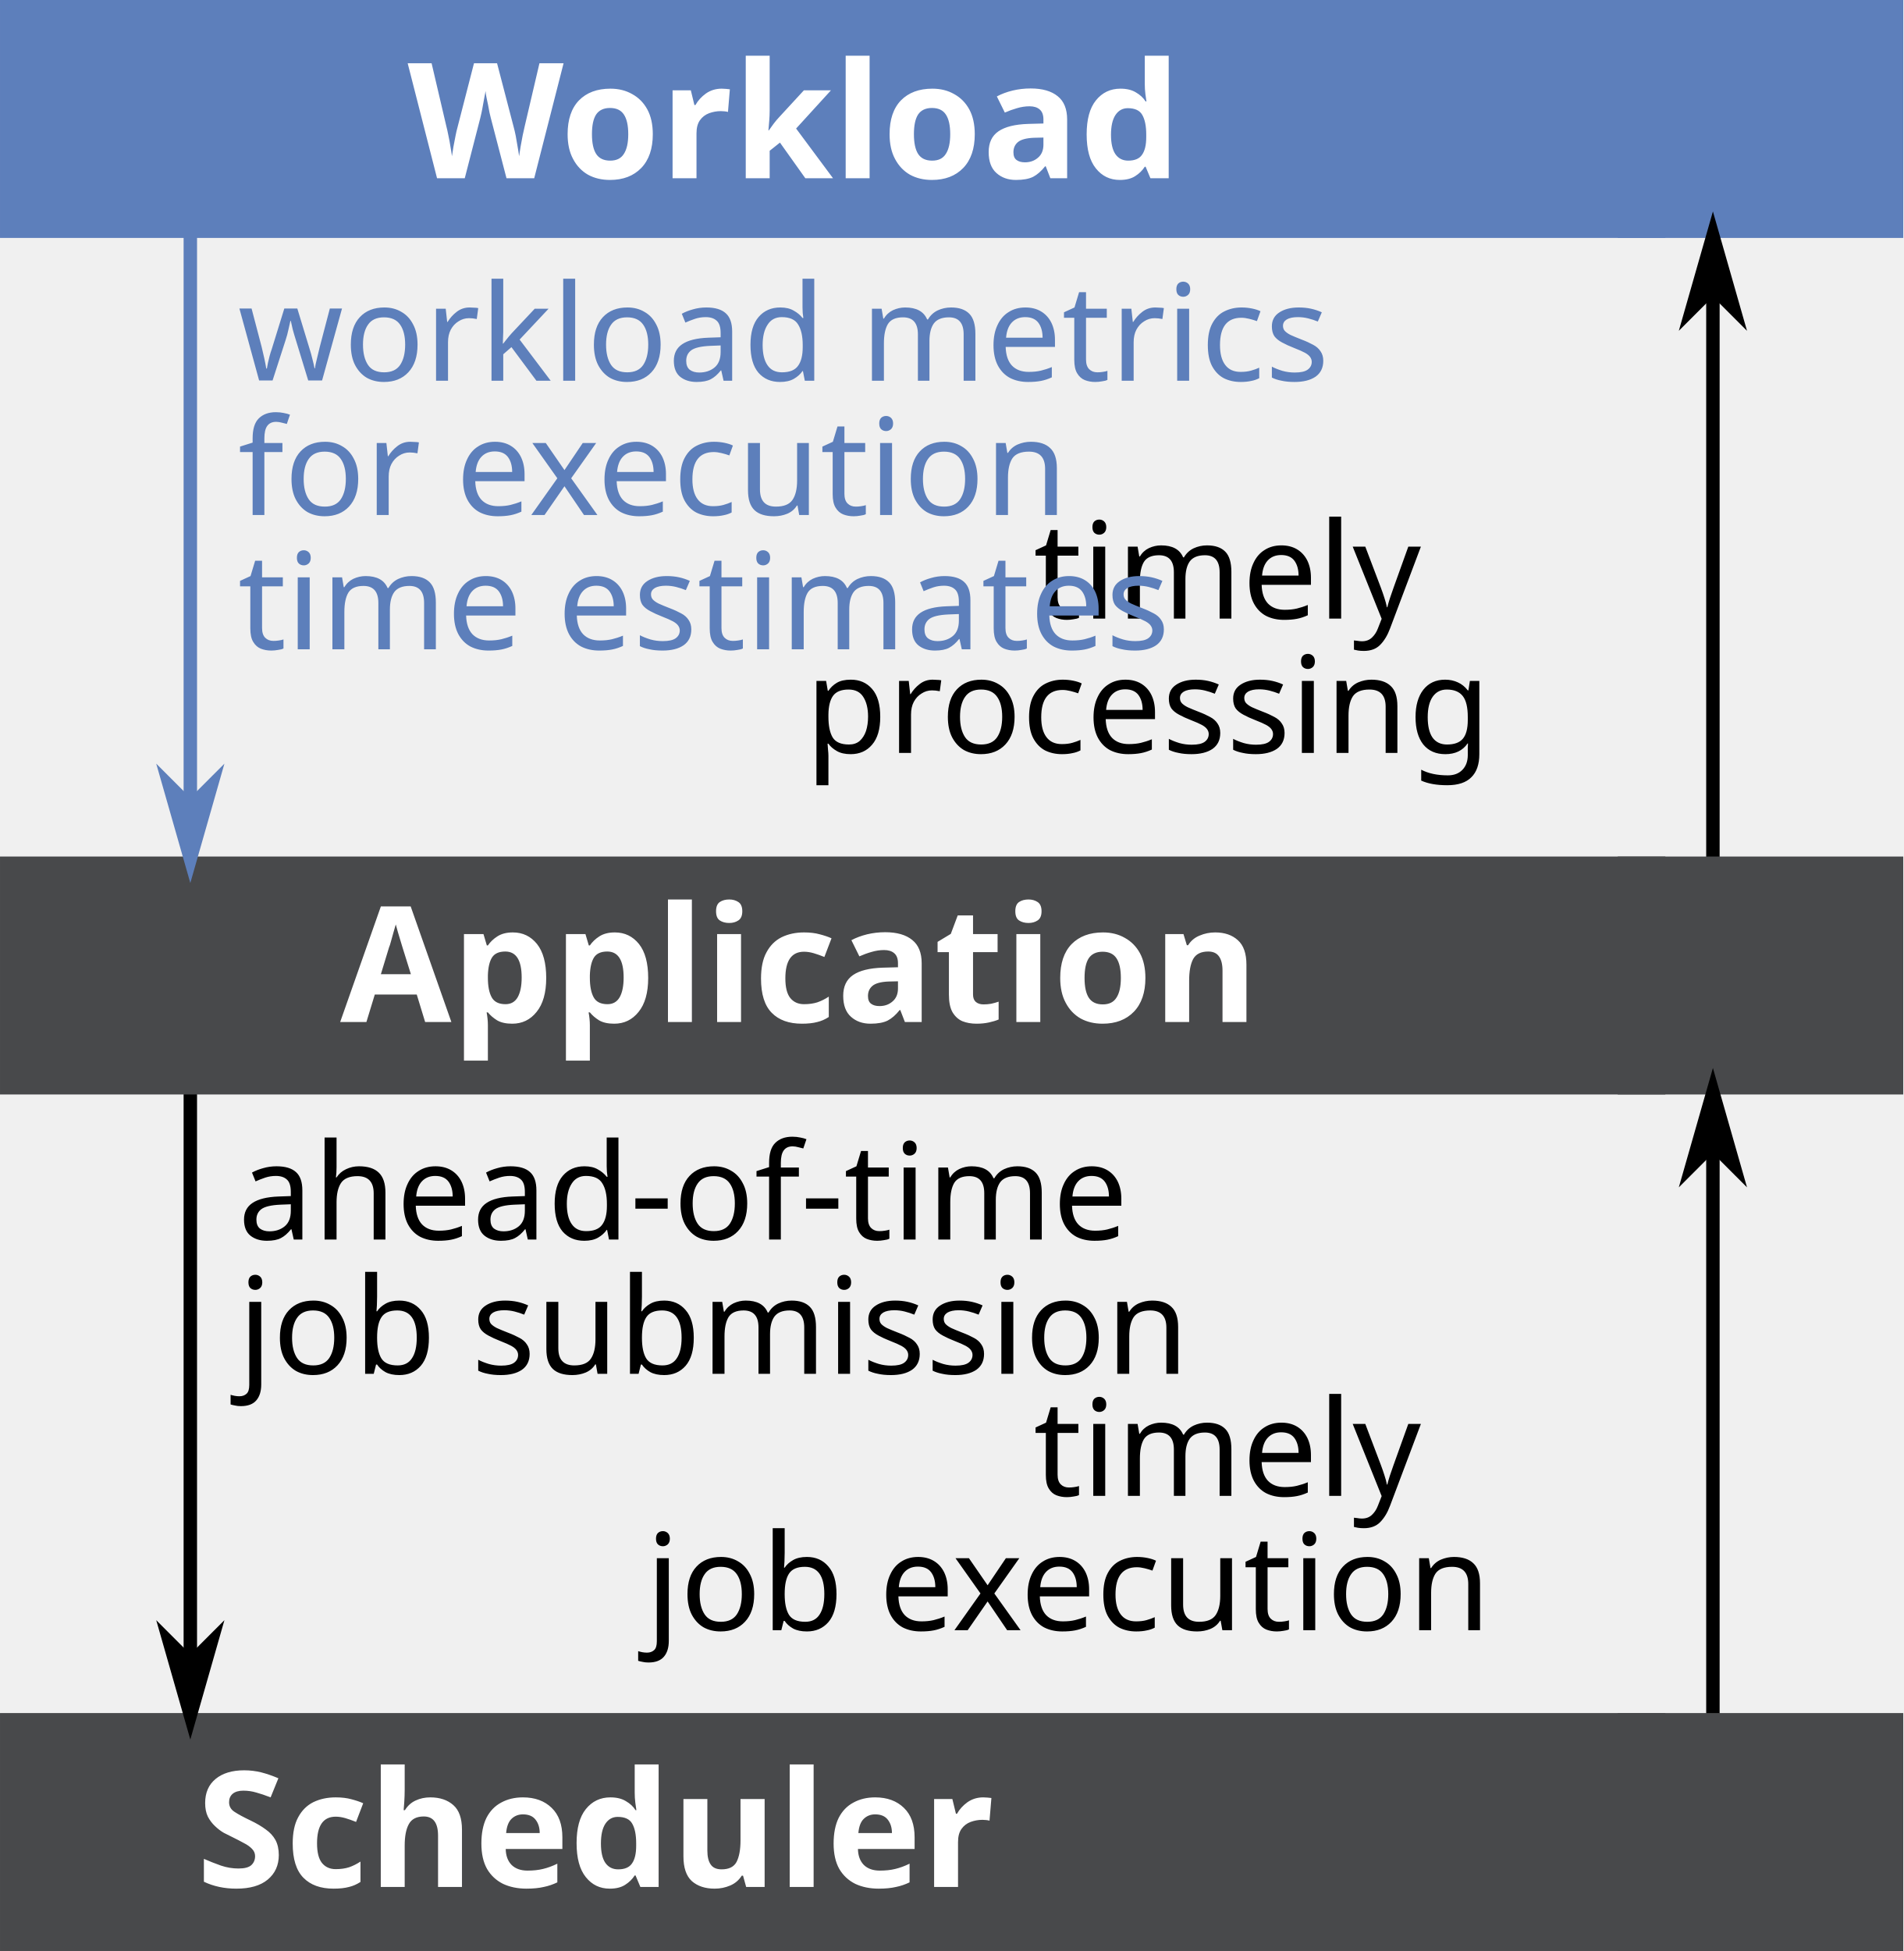
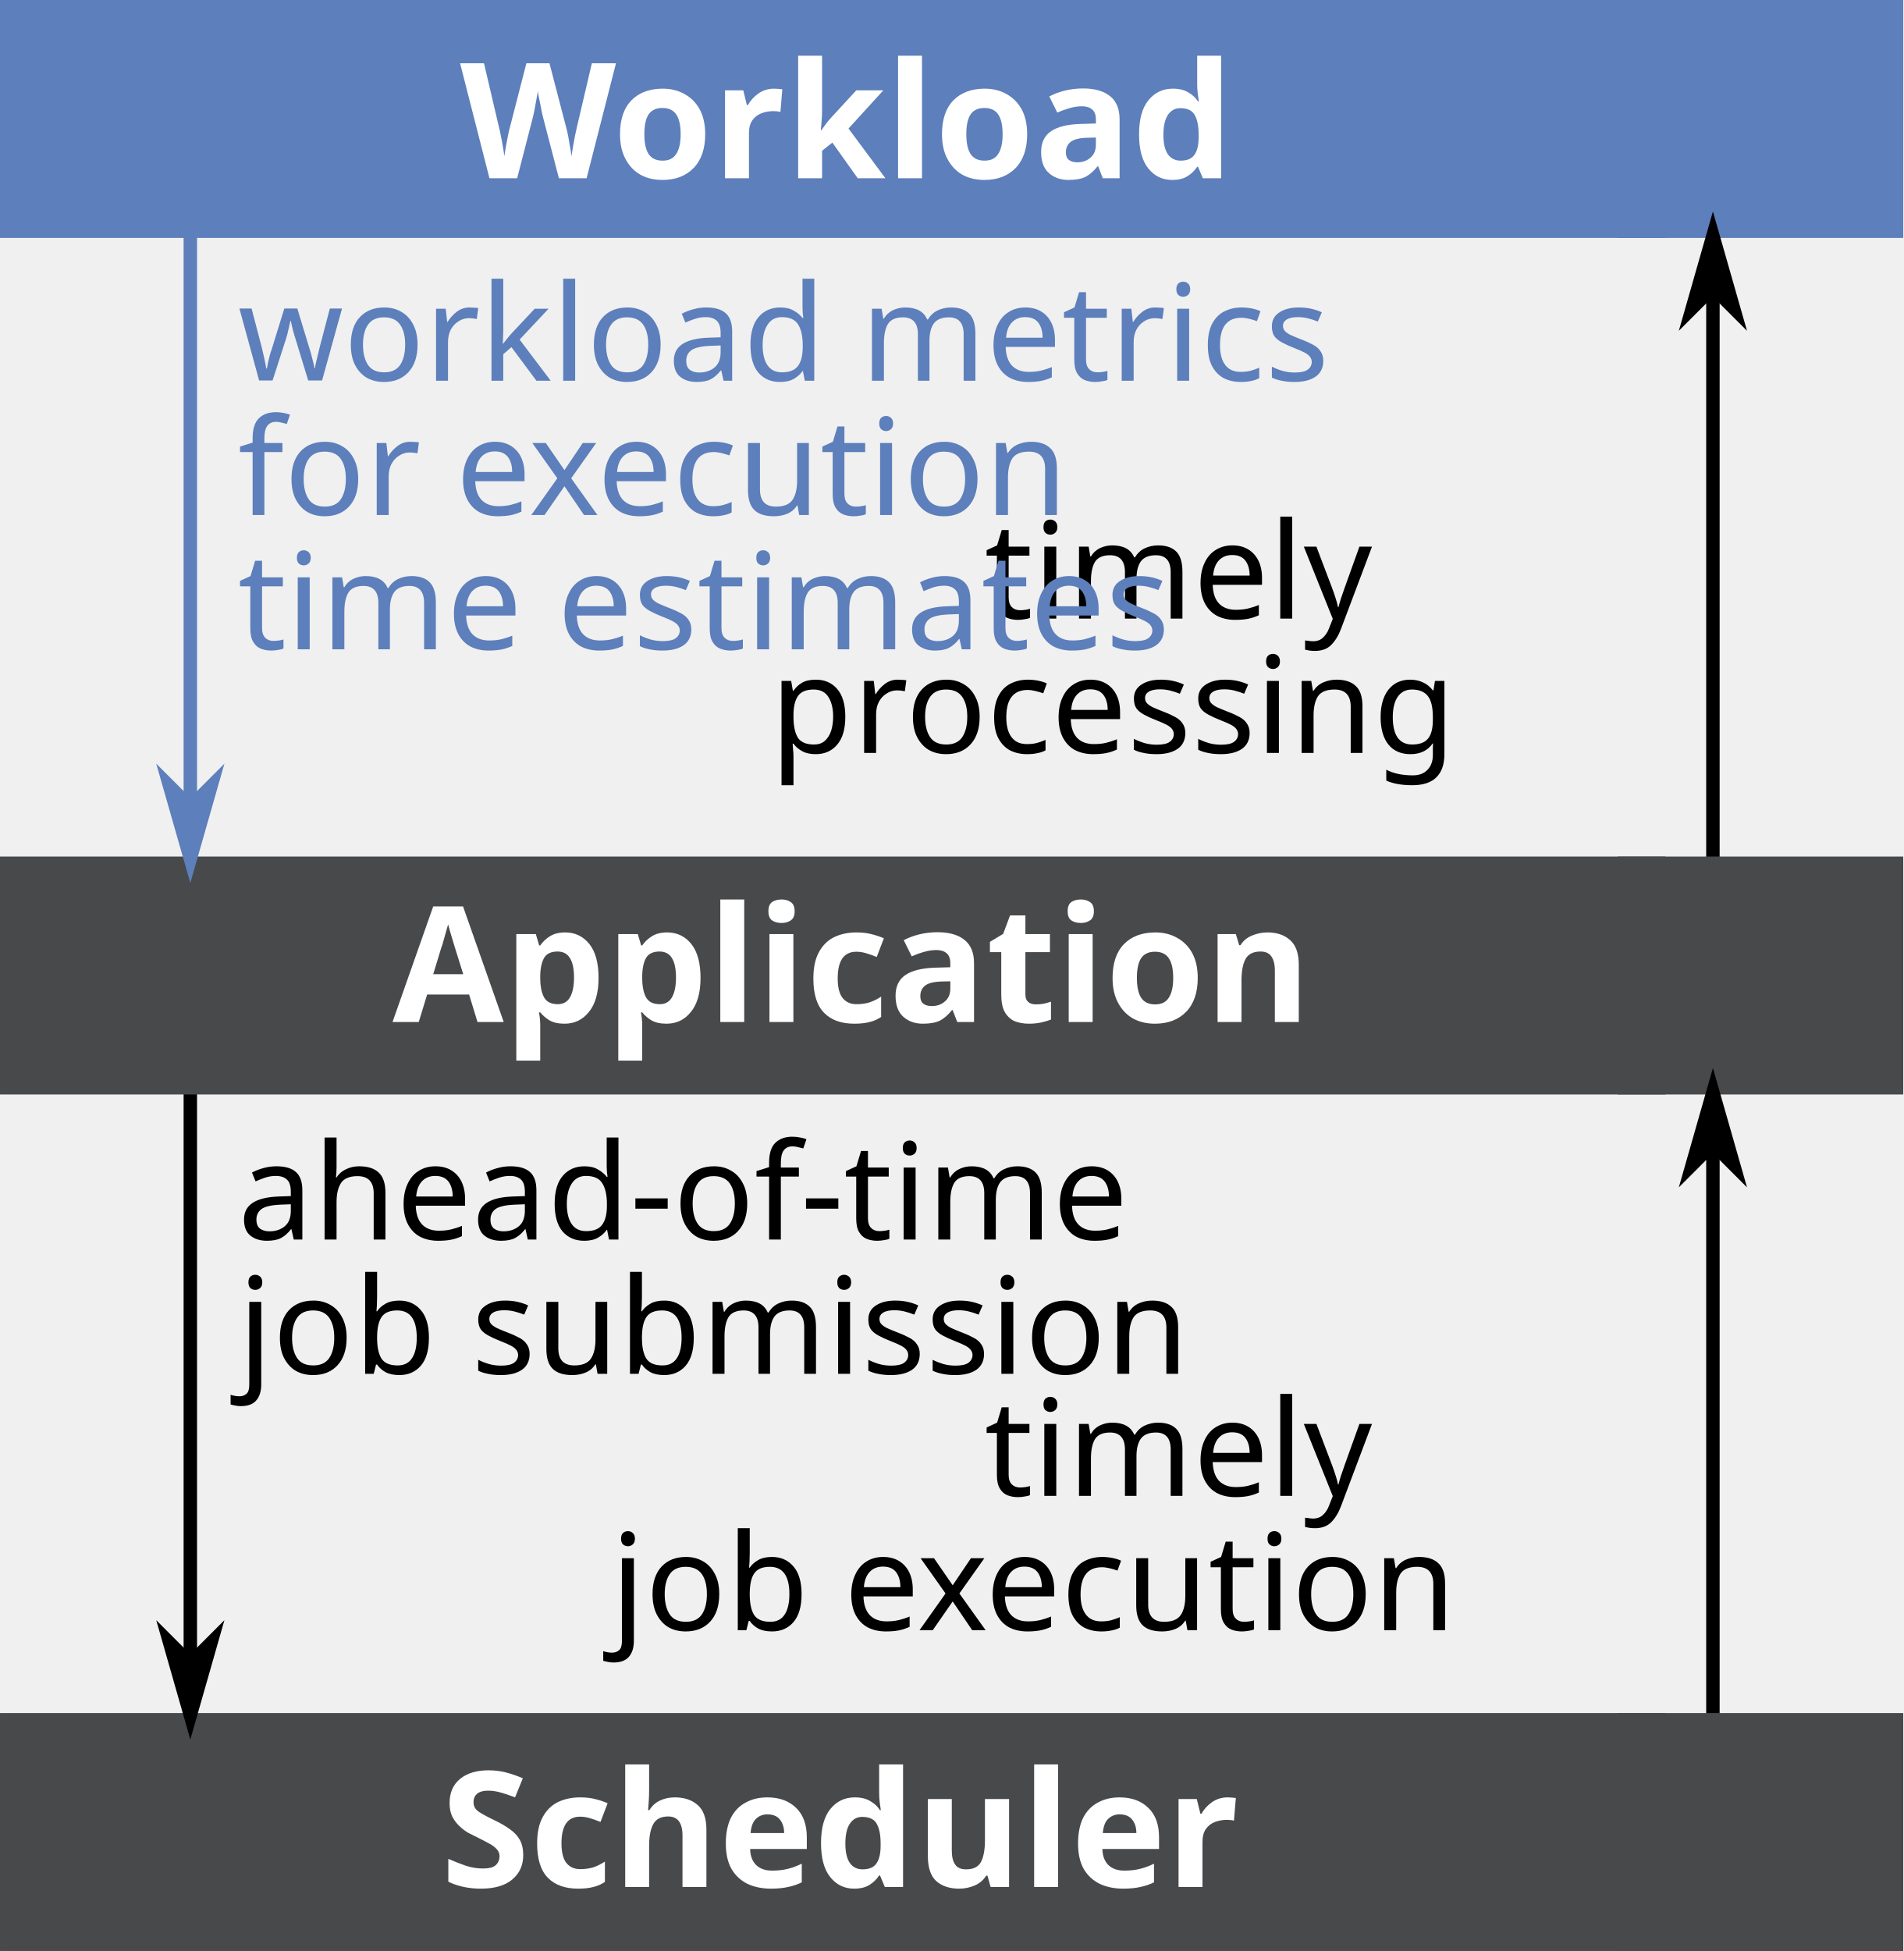
<svg xmlns="http://www.w3.org/2000/svg" width="4cm" height="4.1cm" id="svg2" version="1.1" viewBox="0 0 141.732 145.276">
  <defs id="defs4">
    <marker orient="auto" refY="0.0" refX="0.0" id="Arrow1Mend" style="overflow:visible;">
      <path id="path3832" d="M 0.0,0.0 L 5.0,-5.0 L -12.5,0.0 L 5.0,5.0 L 0.0,0.0 z " style="fill-rule:evenodd;stroke:#000000;stroke-width:1.0pt;marker-start:none;" transform="scale(0.4) rotate(180) translate(10,0)" />
    </marker>
    <marker style="overflow:visible;" id="marker3067" refX="0.0" refY="0.0" orient="auto">
      <path transform="matrix(-0.4,0,0,-0.4,-4,0)" style="fill:#5d7fbb;fill-opacity:1;fill-rule:evenodd;stroke:#5d7fbb;stroke-width:1pt;marker-start:none" d="M 0,0 5,-5 -12.5,0 5,5 0,0 z" id="path3069" />
    </marker>
  </defs>
  <rect style="fill:#5d7fbb;fill-opacity:1;fill-rule:evenodd;stroke:none" id="rect4063" width="21.26" height="17.717" x="120.472" y="-2.8515624e-06" />
  <g id="g6385" transform="translate(0,-907.0853)">
    <path style="fill:none;stroke:#000000;stroke-width:1px;stroke-linecap:butt;stroke-linejoin:miter;stroke-opacity:1;marker-end:url(#Arrow1Mend)" d="m 127.559,974.408 0,-49.606" id="path7102" />
-     <text id="text7306" y="953.148" x="124.016" style="font-style:normal;font-variant:normal;font-weight:300;font-stretch:normal;font-size:10px;line-height:100%;font-family:'Gill Sans';-inkscape-font-specification:'Gill Sans Light';text-align:end;letter-spacing:0px;word-spacing:0px;writing-mode:lr-tb;text-anchor:end;fill:#000000;fill-opacity:1;stroke:none" xml:space="preserve">
-       <tspan y="953.148" x="124.016" id="tspan3038">timely</tspan>
-       <tspan y="963.148" x="124.016" id="tspan3042">processing</tspan>
+     <text id="text7306" y="953.148" x="124.016" style="font-style:normal;font-variant:normal;font-weight:300;font-stretch:normal;line-height:0%;font-family:'Gill Sans';-inkscape-font-specification:'Gill Sans Light';text-align:end;letter-spacing:0px;word-spacing:0px;writing-mode:lr-tb;text-anchor:end;fill:#000000;fill-opacity:1;stroke:none" xml:space="preserve">
+       <tspan y="953.148" x="124.016" id="tspan3038" style="font-size:10px;line-height:1">timely</tspan>
+       <tspan y="963.148" x="124.016" id="tspan3042" style="font-size:10px;line-height:1">processing</tspan>
    </text>
  </g>
  <rect style="fill:#48494b;fill-opacity:1;stroke:none" id="rect4075" width="21.26" height="17.717" x="120.472" y="63.78" />
  <g id="g6391" transform="translate(0,-907.0853)">
    <path style="fill:none;stroke:#000000;stroke-width:1px;stroke-linecap:butt;stroke-linejoin:miter;stroke-opacity:1;marker-end:url(#Arrow1Mend)" d="m 127.559,1038.188 0,-49.606" id="path7100" />
-     <text xml:space="preserve" style="font-style:normal;font-variant:normal;font-weight:300;font-stretch:normal;font-size:10px;line-height:100%;font-family:'Gill Sans';-inkscape-font-specification:'Gill Sans Light';text-align:end;letter-spacing:0px;word-spacing:0px;writing-mode:lr-tb;text-anchor:end;fill:#000000;fill-opacity:1;stroke:none" x="124.016" y="1018.471" id="text7300">
-       <tspan x="124.016" y="1018.471" id="tspan3030">timely</tspan>
-       <tspan x="124.016" y="1028.471" id="tspan3034">job execution</tspan>
+     <text xml:space="preserve" style="font-style:normal;font-variant:normal;font-weight:300;font-stretch:normal;line-height:0%;font-family:'Gill Sans';-inkscape-font-specification:'Gill Sans Light';text-align:end;letter-spacing:0px;word-spacing:0px;writing-mode:lr-tb;text-anchor:end;fill:#000000;fill-opacity:1;stroke:none" x="124.016" y="1018.471" id="text7300">
+       <tspan x="124.016" y="1018.471" id="tspan3030" style="font-size:10px;line-height:1">timely</tspan>
+       <tspan x="124.016" y="1028.471" id="tspan3034" style="font-size:10px;line-height:1">job execution</tspan>
    </text>
  </g>
  <rect style="fill:#48494b;fill-opacity:1;stroke:none" id="rect4077" width="21.26" height="17.717" x="120.472" y="127.559" />
  <g id="g6367" transform="translate(0,-907.0853)">
    <rect style="fill:#48494b;fill-opacity:1;stroke:none" id="rect3761" width="124.016" height="17.716" x="0" y="1034.644" />
-     <text xml:space="preserve" style="font-style:normal;font-weight:normal;font-size:40px;line-height:125%;font-family:Sans;letter-spacing:0px;word-spacing:0px;fill:#000000;fill-opacity:1;stroke:none" x="70.356" y="1047.595" id="text3763">
+     <text xml:space="preserve" style="font-style:normal;font-weight:normal;line-height:0%;font-family:sans-serif;letter-spacing:0px;word-spacing:0px;fill:#000000;fill-opacity:1;stroke:none" x="70.356" y="1047.595" id="text3763">
      <tspan id="tspan3765" x="70.356" y="1047.595" style="font-style:normal;font-variant:normal;font-weight:bold;font-stretch:normal;font-size:12px;line-height:125%;font-family:'Gill Sans';-inkscape-font-specification:'Gill Sans Bold';text-align:center;writing-mode:lr-tb;text-anchor:middle;fill:#ffffff;fill-opacity:1">Scheduler</tspan>
    </text>
  </g>
  <g id="g6372" transform="translate(0,-907.0853)">
    <path style="fill:none;stroke:#000000;stroke-width:1px;stroke-linecap:butt;stroke-linejoin:miter;stroke-opacity:1;marker-end:url(#Arrow1Mend)" d="m 14.173,985.038 0,49.606" id="path7098" />
-     <text xml:space="preserve" style="font-style:normal;font-variant:normal;font-weight:300;font-stretch:normal;font-size:12px;line-height:100%;font-family:'Gill Sans';-inkscape-font-specification:'Gill Sans Light';text-align:center;letter-spacing:0px;word-spacing:0px;writing-mode:lr-tb;text-anchor:middle;fill:#000000;fill-opacity:1;stroke:none" x="17.717" y="999.38" id="text7294">
+     <text xml:space="preserve" style="font-style:normal;font-variant:normal;font-weight:300;font-stretch:normal;line-height:0%;font-family:'Gill Sans';-inkscape-font-specification:'Gill Sans Light';text-align:center;letter-spacing:0px;word-spacing:0px;writing-mode:lr-tb;text-anchor:middle;fill:#000000;fill-opacity:1;stroke:none" x="17.717" y="999.38" id="text7294">
      <tspan x="17.717" y="999.38" id="tspan7298" style="font-style:normal;font-variant:normal;font-weight:300;font-stretch:normal;font-size:10px;line-height:100%;font-family:'Gill Sans';-inkscape-font-specification:'Gill Sans Light';text-align:start;writing-mode:lr-tb;text-anchor:start">ahead-of-time</tspan>
      <tspan x="17.717" y="1009.38" style="font-style:normal;font-variant:normal;font-weight:300;font-stretch:normal;font-size:10px;line-height:100%;font-family:'Gill Sans';-inkscape-font-specification:'Gill Sans Light';text-align:start;writing-mode:lr-tb;text-anchor:start" id="tspan3026">job submission</tspan>
    </text>
  </g>
  <g id="g6362" transform="translate(0,-907.0853)">
    <rect style="fill:#48494b;fill-opacity:1;stroke:none" id="rect7090" width="124.016" height="17.717" x="-1.0813314e-06" y="970.865" />
-     <text id="text7092" y="983.186" x="71.224" style="font-style:normal;font-variant:normal;font-weight:300;font-stretch:normal;font-size:18px;line-height:125%;font-family:'Gill Sans';-inkscape-font-specification:'Gill Sans Light';text-align:start;letter-spacing:0px;word-spacing:0px;writing-mode:lr-tb;text-anchor:start;fill:#000000;fill-opacity:1;stroke:none" xml:space="preserve">
+     <text id="text7092" y="983.186" x="71.224" style="font-style:normal;font-variant:normal;font-weight:300;font-stretch:normal;line-height:0%;font-family:'Gill Sans';-inkscape-font-specification:'Gill Sans Light';text-align:start;letter-spacing:0px;word-spacing:0px;writing-mode:lr-tb;text-anchor:start;fill:#000000;fill-opacity:1;stroke:none" xml:space="preserve">
      <tspan style="font-style:normal;font-variant:normal;font-weight:bold;font-stretch:normal;font-size:12px;line-height:125%;font-family:'Gill Sans';-inkscape-font-specification:'Gill Sans Bold';text-align:center;writing-mode:lr-tb;text-anchor:middle;fill:#ffffff;fill-opacity:1" y="983.186" x="71.224" id="tspan7094">Application</tspan>
    </text>
  </g>
  <g id="g6378" transform="translate(0,-907.0853)">
    <path style="fill:none;stroke:#5d7fbb;stroke-width:1px;stroke-linecap:butt;stroke-linejoin:miter;stroke-opacity:1;marker-end:url(#marker3067)" d="m 14.173,921.259 0,49.606" id="path7096" />
-     <text xml:space="preserve" style="font-style:normal;font-variant:normal;font-weight:300;font-stretch:normal;font-size:12px;line-height:100%;font-family:'Gill Sans';-inkscape-font-specification:'Gill Sans Light';text-align:center;letter-spacing:0px;word-spacing:0px;writing-mode:lr-tb;text-anchor:middle;fill:#5d7fbb;fill-opacity:1;stroke:none" x="17.717" y="935.432" id="text7288">
+     <text xml:space="preserve" style="font-style:normal;font-variant:normal;font-weight:300;font-stretch:normal;line-height:0%;font-family:'Gill Sans';-inkscape-font-specification:'Gill Sans Light';text-align:center;letter-spacing:0px;word-spacing:0px;writing-mode:lr-tb;text-anchor:middle;fill:#5d7fbb;fill-opacity:1;stroke:none" x="17.717" y="935.432" id="text7288">
      <tspan x="17.717" y="935.432" style="font-style:normal;font-variant:normal;font-weight:300;font-stretch:normal;font-size:10px;line-height:100%;font-family:'Gill Sans';-inkscape-font-specification:'Gill Sans Light';text-align:start;writing-mode:lr-tb;text-anchor:start;fill:#5d7fbb" id="tspan3014">workload metrics</tspan>
      <tspan x="17.717" y="945.432" style="font-style:normal;font-variant:normal;font-weight:300;font-stretch:normal;font-size:10px;line-height:100%;font-family:'Gill Sans';-inkscape-font-specification:'Gill Sans Light';text-align:start;writing-mode:lr-tb;text-anchor:start;fill:#5d7fbb" id="tspan3020">for execution</tspan>
      <tspan x="17.717" y="955.432" style="font-style:normal;font-variant:normal;font-weight:300;font-stretch:normal;font-size:10px;line-height:100%;font-family:'Gill Sans';-inkscape-font-specification:'Gill Sans Light';text-align:start;writing-mode:lr-tb;text-anchor:start;fill:#5d7fbb" id="tspan3022">time estimates</tspan>
    </text>
  </g>
  <g id="g6357" transform="translate(0,-907.0853)">
    <rect style="fill:#5d7fbb;fill-opacity:1;fill-rule:evenodd;stroke:none" id="rect2985" width="124.016" height="17.717" x="0" y="907.085" />
-     <text xml:space="preserve" style="font-style:normal;font-variant:normal;font-weight:300;font-stretch:normal;font-size:18px;line-height:125%;font-family:'Gill Sans';-inkscape-font-specification:'Gill Sans Light';text-align:start;letter-spacing:0px;word-spacing:0px;writing-mode:lr-tb;text-anchor:start;fill:#000000;fill-opacity:1;stroke:none" x="70.866" y="920.358" id="text3757">
+     <text xml:space="preserve" style="font-style:normal;font-variant:normal;font-weight:300;font-stretch:normal;line-height:0%;font-family:'Gill Sans';-inkscape-font-specification:'Gill Sans Light';text-align:start;letter-spacing:0px;word-spacing:0px;writing-mode:lr-tb;text-anchor:start;fill:#000000;fill-opacity:1;stroke:none" x="70.866" y="920.358" id="text3757">
      <tspan id="tspan3759" x="70.866" y="920.358" style="font-style:normal;font-variant:normal;font-weight:bold;font-stretch:normal;font-size:12px;line-height:125%;font-family:'Gill Sans';-inkscape-font-specification:'Gill Sans Bold';text-align:center;writing-mode:lr-tb;text-anchor:middle;fill:#ffffff;fill-opacity:1">Workload</tspan>
    </text>
  </g>
</svg>
